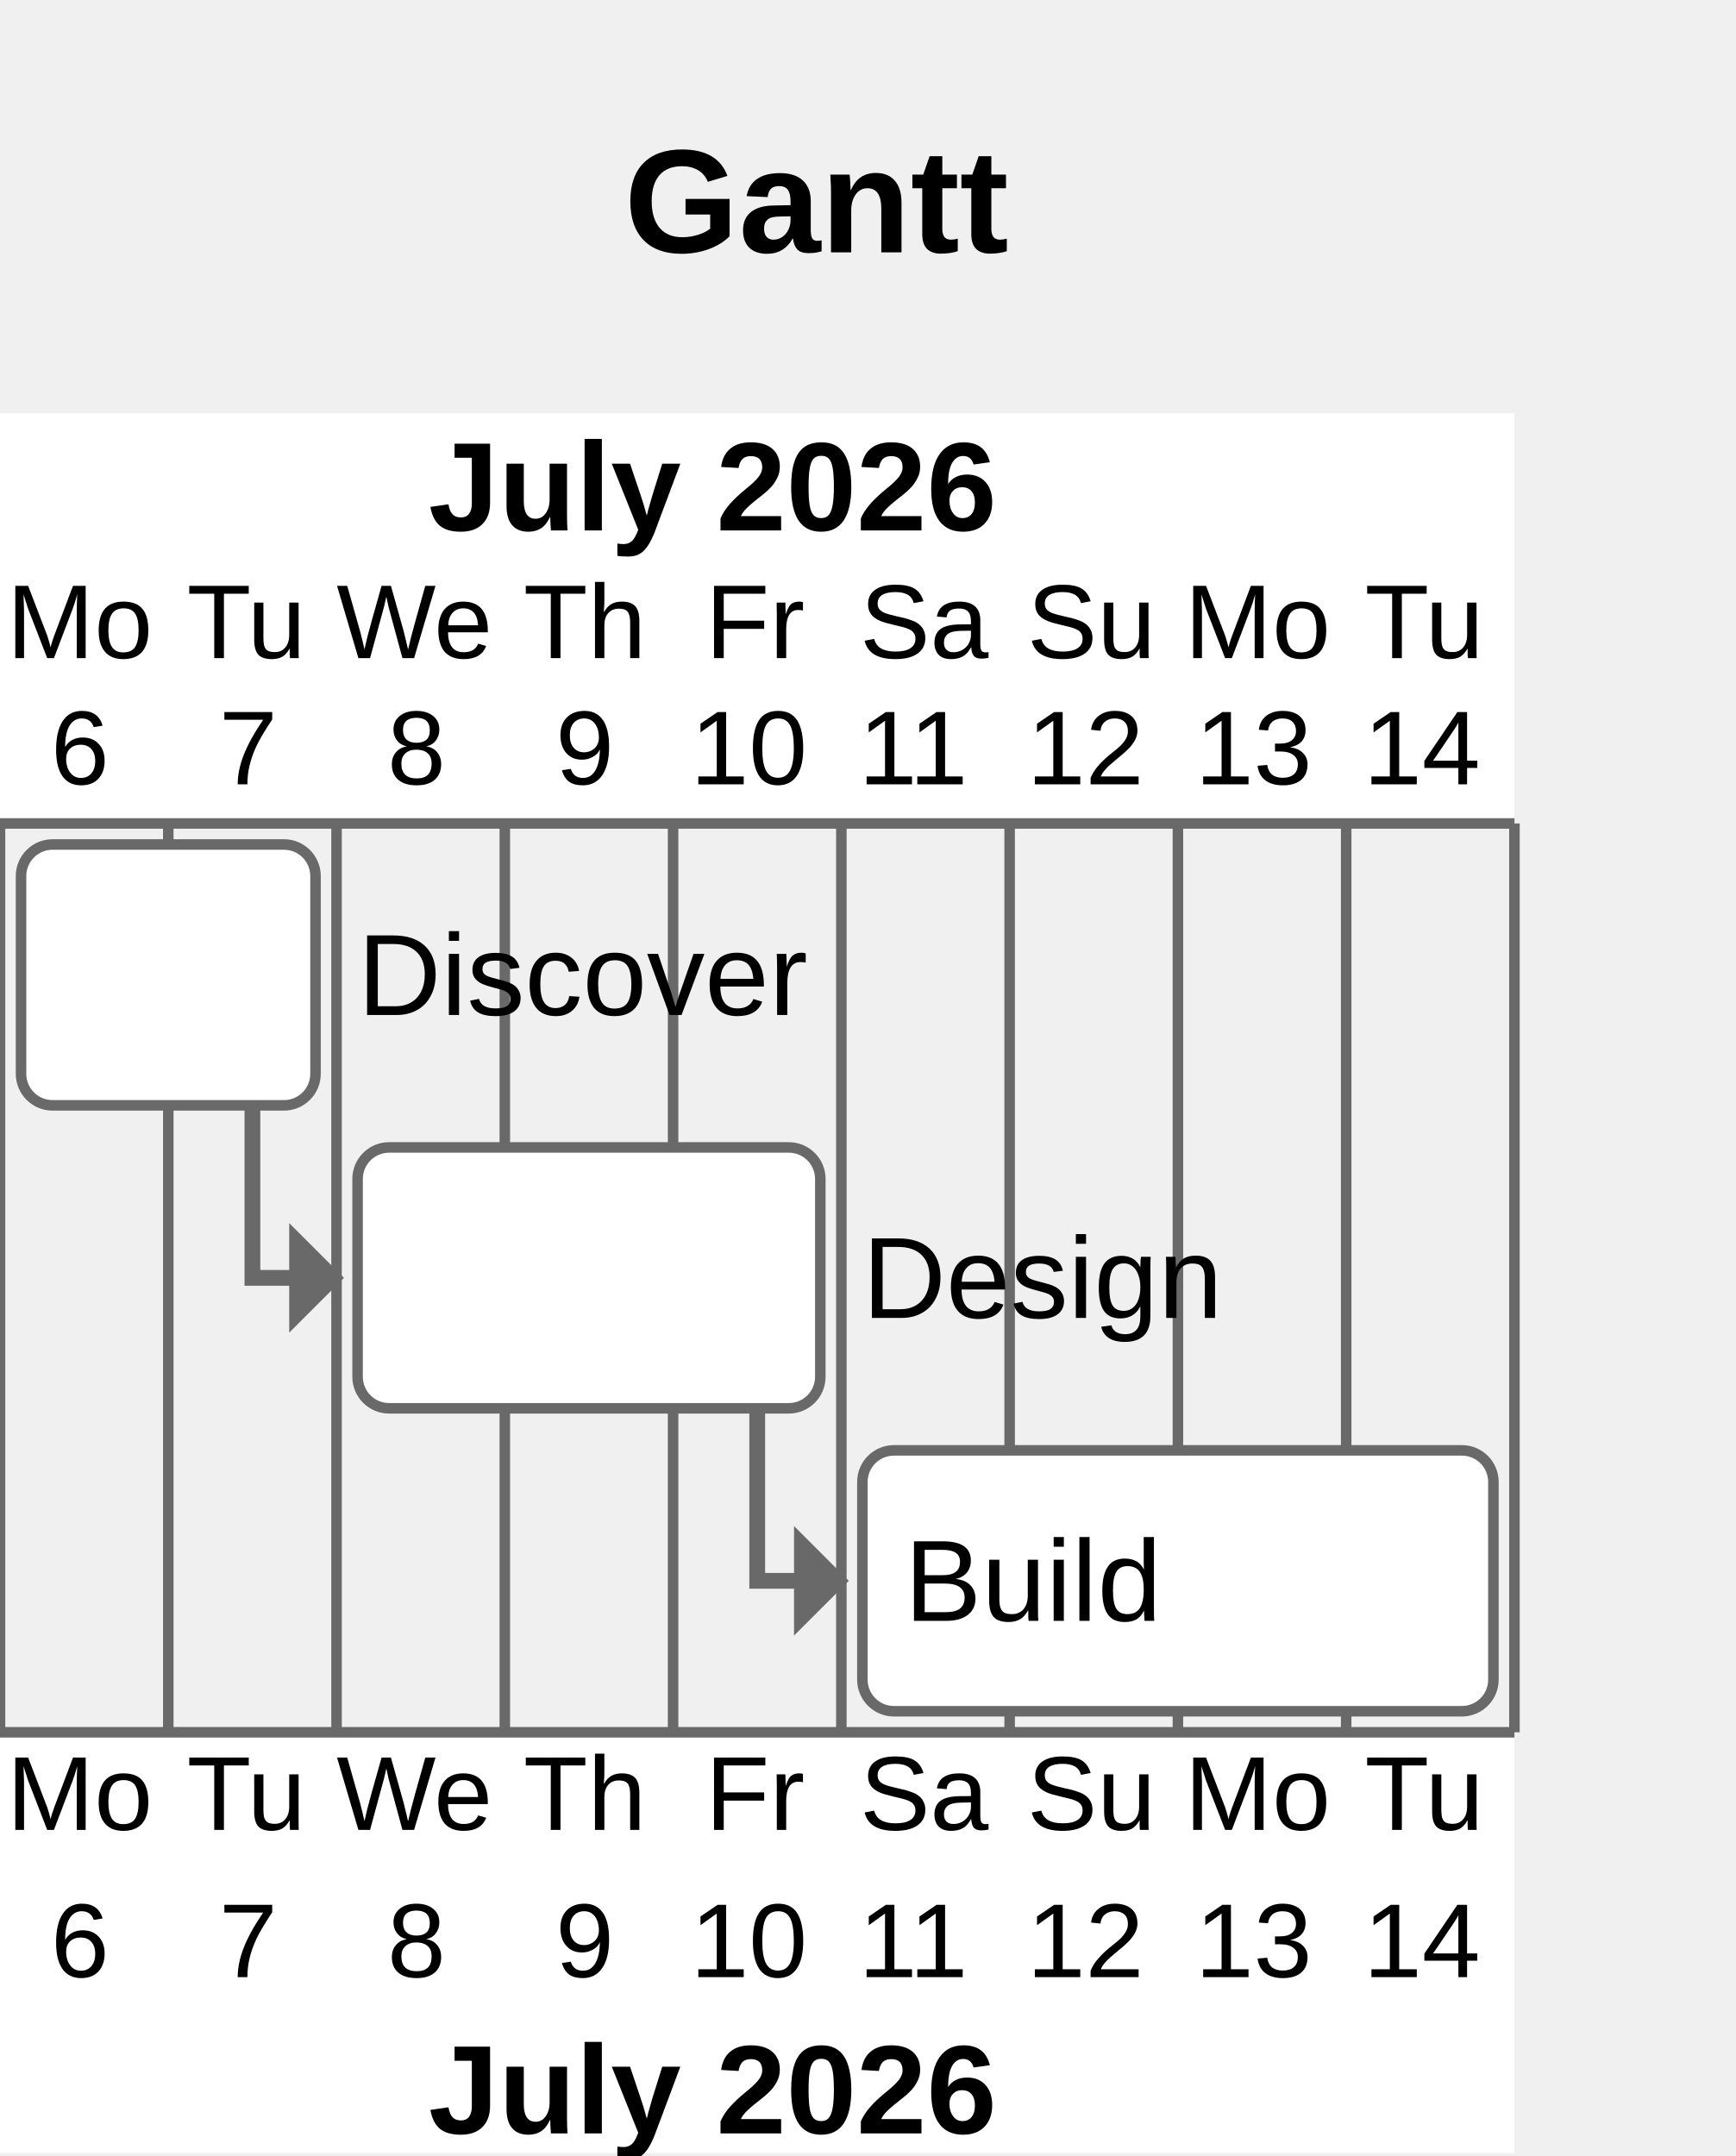
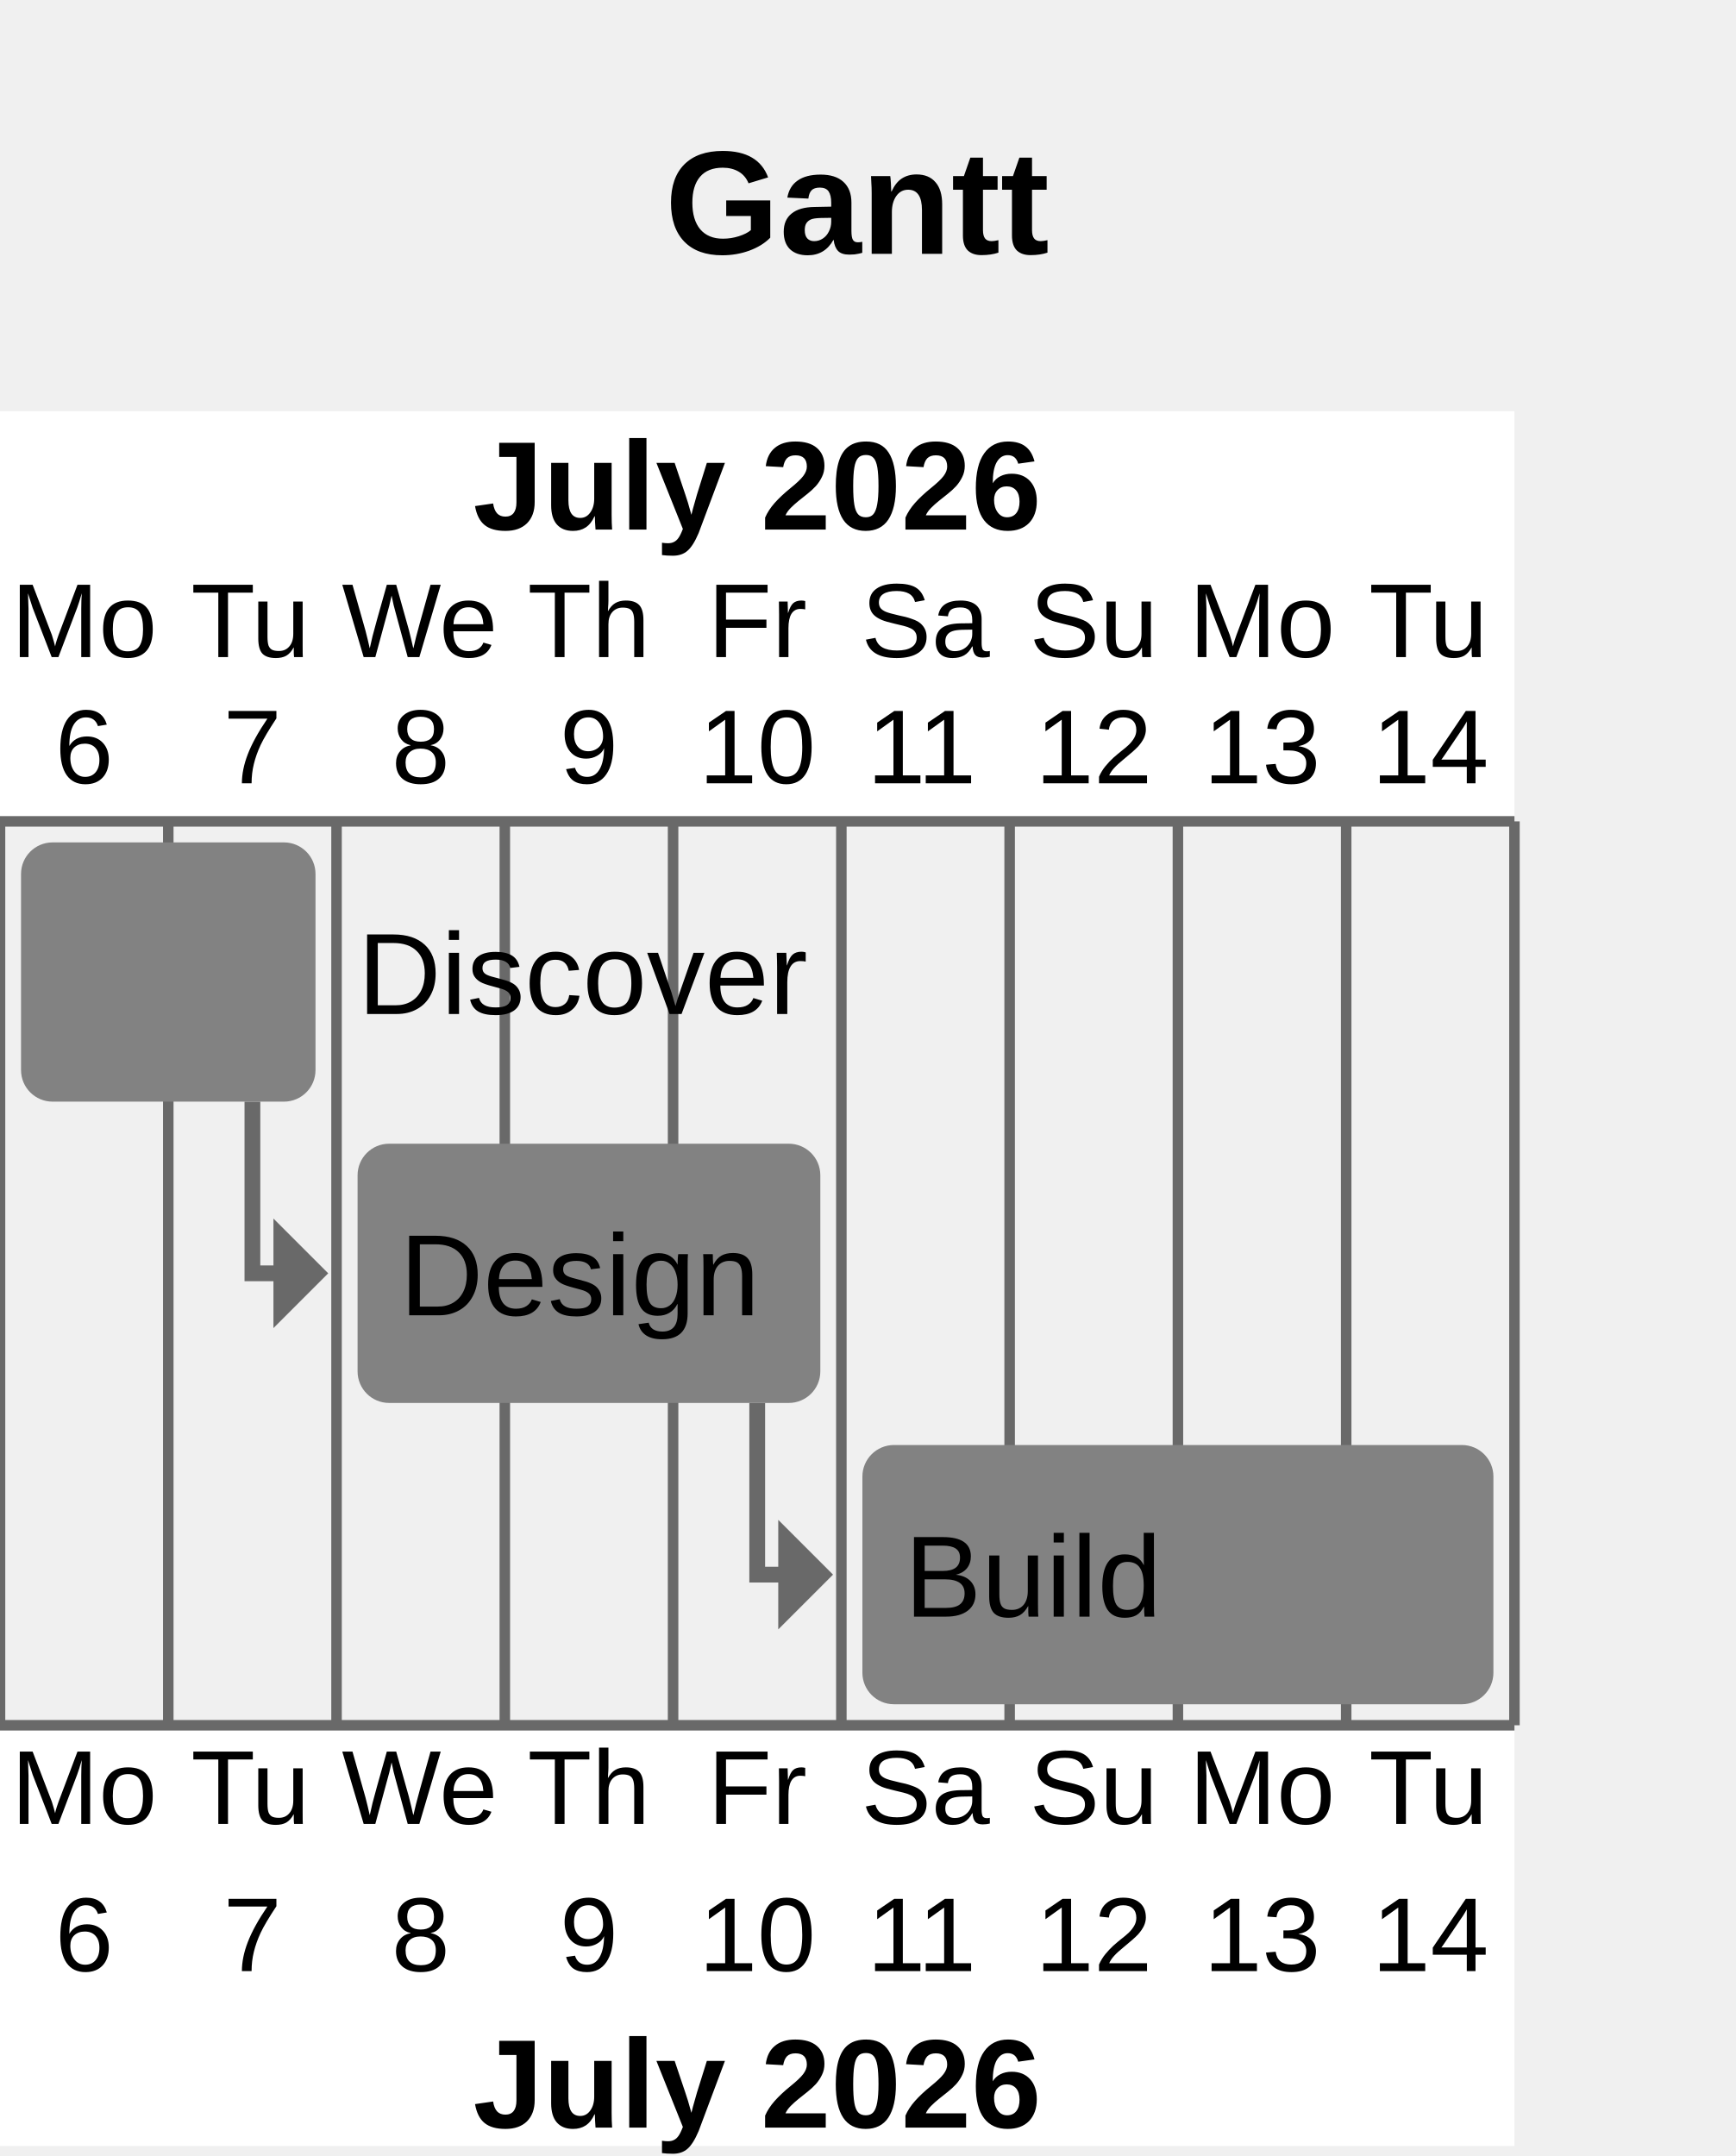
- <svg xmlns="http://www.w3.org/2000/svg" contentStyleType="text/css" data-diagram-type="GANTT" height="205px" preserveAspectRatio="none" style="width:165px;height:205px;background:#FFFFFF;" version="1.1" viewBox="0 0 165 205" width="165px" zoomAndPan="magnify" data-colorset="colorset1">
+ <svg xmlns="http://www.w3.org/2000/svg" contentStyleType="text/css" data-diagram-type="GANTT" height="205px" preserveAspectRatio="none" style="width:165px;height:205px;background:#FFFFFF;" version="1.1" viewBox="0 0 165 205" width="165px" zoomAndPan="magnify" data-native-style="scoped-solid-v2" data-source-style="bundled" data-arrow-contrast="native-resting-3to1" data-colorset="colorset1">
  <defs />
  <g>
-     <g class="title" data-source-line="200">
-       <text fill="#000000" font-family="Arial" font-size="14" font-weight="700" lengthAdjust="spacing" textLength="44.29" x="59.355" y="23.995">Gantt</text>
+     <g class="title" data-source-line="565">
+       <text fill="#000000" font-family="Arial" font-size="14" font-weight="700" lengthAdjust="spacing" textLength="36.552" x="63.224" y="24.132" data-style-role="contrast-label">Gantt</text>
    </g>
-     <rect fill="#FFFFFF" height="39" style="stroke:none;stroke-width:1;" width="144" x="0" y="39.297" />
-     <rect fill="#FFFFFF" height="40" style="stroke:none;stroke-width:1;" width="144" x="0" y="164.711" />
-     <text fill="#000000" font-family="Arial" font-size="12" font-weight="700" lengthAdjust="spacing" textLength="62.52" x="40.74" y="50.435">July 2026</text>
-     <text fill="#000000" font-family="Arial" font-size="10" lengthAdjust="spacing" textLength="14.746" x="0.627" y="62.579">Mo</text>
-     <text fill="#000000" font-family="Arial" font-size="10" lengthAdjust="spacing" textLength="12.446" x="17.777" y="62.579">Tu</text>
-     <text fill="#000000" font-family="Arial" font-size="10" lengthAdjust="spacing" textLength="16.04" x="32" y="62.579">We</text>
-     <text fill="#000000" font-family="Arial" font-size="10" lengthAdjust="spacing" textLength="12.446" x="49.777" y="62.579">Th</text>
-     <text fill="#000000" font-family="Arial" font-size="10" lengthAdjust="spacing" textLength="9.863" x="67.068" y="62.579">Fr</text>
-     <text fill="#000000" font-family="Arial" font-size="10" lengthAdjust="spacing" textLength="12.476" x="81.762" y="62.579">Sa</text>
-     <text fill="#000000" font-family="Arial" font-size="10" lengthAdjust="spacing" textLength="12.685" x="97.657" y="62.579">Su</text>
-     <text fill="#000000" font-family="Arial" font-size="10" lengthAdjust="spacing" textLength="14.746" x="112.627" y="62.579">Mo</text>
-     <text fill="#000000" font-family="Arial" font-size="10" lengthAdjust="spacing" textLength="12.446" x="129.777" y="62.579">Tu</text>
-     <text fill="#000000" font-family="Arial" font-size="10" lengthAdjust="spacing" textLength="6.362" x="4.819" y="74.579">6</text>
-     <text fill="#000000" font-family="Arial" font-size="10" lengthAdjust="spacing" textLength="6.362" x="20.819" y="74.579">7</text>
-     <text fill="#000000" font-family="Arial" font-size="10" lengthAdjust="spacing" textLength="6.362" x="36.819" y="74.579">8</text>
-     <text fill="#000000" font-family="Arial" font-size="10" lengthAdjust="spacing" textLength="6.362" x="52.819" y="74.579">9</text>
-     <text fill="#000000" font-family="Arial" font-size="10" lengthAdjust="spacing" textLength="12.725" x="65.638" y="74.579">10</text>
-     <text fill="#000000" font-family="Arial" font-size="10" lengthAdjust="spacing" textLength="12.725" x="81.638" y="74.579">11</text>
-     <text fill="#000000" font-family="Arial" font-size="10" lengthAdjust="spacing" textLength="12.725" x="97.638" y="74.579">12</text>
-     <text fill="#000000" font-family="Arial" font-size="10" lengthAdjust="spacing" textLength="12.725" x="113.638" y="74.579">13</text>
-     <text fill="#000000" font-family="Arial" font-size="10" lengthAdjust="spacing" textLength="12.725" x="129.638" y="74.579">14</text>
-     <line style="stroke:#696969;stroke-width:1;" x1="0" x2="0" y1="78.297" y2="164.711" />
-     <line style="stroke:#696969;stroke-width:1;" x1="16" x2="16" y1="78.297" y2="164.711" />
-     <line style="stroke:#696969;stroke-width:1;" x1="32" x2="32" y1="78.297" y2="164.711" />
-     <line style="stroke:#696969;stroke-width:1;" x1="48" x2="48" y1="78.297" y2="164.711" />
-     <line style="stroke:#696969;stroke-width:1;" x1="64" x2="64" y1="78.297" y2="164.711" />
-     <line style="stroke:#696969;stroke-width:1;" x1="80" x2="80" y1="78.297" y2="164.711" />
-     <line style="stroke:#696969;stroke-width:1;" x1="96" x2="96" y1="78.297" y2="164.711" />
-     <line style="stroke:#696969;stroke-width:1;" x1="112" x2="112" y1="78.297" y2="164.711" />
-     <line style="stroke:#696969;stroke-width:1;" x1="128" x2="128" y1="78.297" y2="164.711" />
-     <line style="stroke:#696969;stroke-width:1;" x1="144" x2="144" y1="78.297" y2="164.711" />
-     <line style="stroke:#696969;stroke-width:1;" x1="0" x2="144" y1="78.297" y2="78.297" />
-     <line style="stroke:#696969;stroke-width:1;" x1="0" x2="144" y1="164.711" y2="164.711" />
-     <path d="M24,105.102 L24,121.504 L29,121.504" fill="none" style="stroke:#696969;stroke-width:1.5;" />
-     <polygon fill="#696969" points="28,117.504,32,121.504,28,125.504,28,117.504" style="stroke:#696969;stroke-width:1;stroke-linejoin:miter;stroke-miterlimit:10;" />
-     <path d="M72,133.906 L72,150.309 L77,150.309" fill="none" style="stroke:#696969;stroke-width:1.5;" />
-     <polygon fill="#696969" points="76,146.309,80,150.309,76,154.309,76,146.309" style="stroke:#696969;stroke-width:1;stroke-linejoin:miter;stroke-miterlimit:10;" />
-     <rect fill="#FFFFFF" height="24.805" rx="3" ry="3" style="stroke:#696969;stroke-width:1;" width="28" x="2" y="80.297" />
-     <rect fill="#FFFFFF" height="24.805" rx="3" ry="3" style="stroke:#696969;stroke-width:1;" width="44" x="34" y="109.102" />
-     <rect fill="#FFFFFF" height="24.805" rx="3" ry="3" style="stroke:#696969;stroke-width:1;" width="60" x="82" y="137.906" />
-     <text fill="#000000" font-family="Arial" font-size="11" lengthAdjust="spacing" textLength="47.835" x="34" y="96.507">Discover</text>
-     <text fill="#000000" font-family="Arial" font-size="11" lengthAdjust="spacing" textLength="37.979" x="82" y="125.312">Design</text>
-     <text fill="#000000" font-family="Arial" font-size="11" lengthAdjust="spacing" textLength="27.613" x="86" y="154.117">Build</text>
-     <text fill="#000000" font-family="Arial" font-size="10" lengthAdjust="spacing" textLength="14.746" x="0.627" y="173.993">Mo</text>
-     <text fill="#000000" font-family="Arial" font-size="10" lengthAdjust="spacing" textLength="12.446" x="17.777" y="173.993">Tu</text>
-     <text fill="#000000" font-family="Arial" font-size="10" lengthAdjust="spacing" textLength="16.04" x="32" y="173.993">We</text>
-     <text fill="#000000" font-family="Arial" font-size="10" lengthAdjust="spacing" textLength="12.446" x="49.777" y="173.993">Th</text>
-     <text fill="#000000" font-family="Arial" font-size="10" lengthAdjust="spacing" textLength="9.863" x="67.068" y="173.993">Fr</text>
-     <text fill="#000000" font-family="Arial" font-size="10" lengthAdjust="spacing" textLength="12.476" x="81.762" y="173.993">Sa</text>
-     <text fill="#000000" font-family="Arial" font-size="10" lengthAdjust="spacing" textLength="12.685" x="97.657" y="173.993">Su</text>
-     <text fill="#000000" font-family="Arial" font-size="10" lengthAdjust="spacing" textLength="14.746" x="112.627" y="173.993">Mo</text>
-     <text fill="#000000" font-family="Arial" font-size="10" lengthAdjust="spacing" textLength="12.446" x="129.777" y="173.993">Tu</text>
-     <text fill="#000000" font-family="Arial" font-size="10" lengthAdjust="spacing" textLength="6.362" x="4.819" y="187.993">6</text>
-     <text fill="#000000" font-family="Arial" font-size="10" lengthAdjust="spacing" textLength="6.362" x="20.819" y="187.993">7</text>
-     <text fill="#000000" font-family="Arial" font-size="10" lengthAdjust="spacing" textLength="6.362" x="36.819" y="187.993">8</text>
-     <text fill="#000000" font-family="Arial" font-size="10" lengthAdjust="spacing" textLength="6.362" x="52.819" y="187.993">9</text>
-     <text fill="#000000" font-family="Arial" font-size="10" lengthAdjust="spacing" textLength="12.725" x="65.638" y="187.993">10</text>
-     <text fill="#000000" font-family="Arial" font-size="10" lengthAdjust="spacing" textLength="12.725" x="81.638" y="187.993">11</text>
-     <text fill="#000000" font-family="Arial" font-size="10" lengthAdjust="spacing" textLength="12.725" x="97.638" y="187.993">12</text>
-     <text fill="#000000" font-family="Arial" font-size="10" lengthAdjust="spacing" textLength="12.725" x="113.638" y="187.993">13</text>
-     <text fill="#000000" font-family="Arial" font-size="10" lengthAdjust="spacing" textLength="12.725" x="129.638" y="187.993">14</text>
-     <text fill="#000000" font-family="Arial" font-size="12" font-weight="700" lengthAdjust="spacing" textLength="62.52" x="40.74" y="202.85">July 2026</text>
+     <rect fill="#FFFFFF" height="39" style="stroke:none;stroke-width:1;" width="144" x="0" y="39.099" />
+     <rect fill="#FFFFFF" height="40" style="stroke:none;stroke-width:1;" width="144" x="0" y="164.045" />
+     <text fill="#000000" font-family="Arial" font-size="12" font-weight="700" lengthAdjust="spacing" textLength="54.041" x="44.98" y="50.355" data-style-role="contrast-label">July 2026</text>
+     <text fill="#000000" font-family="Arial" font-size="10" lengthAdjust="spacing" textLength="13.892" x="1.054" y="62.478" data-style-role="contrast-label">Mo</text>
+     <text fill="#000000" font-family="Arial" font-size="10" lengthAdjust="spacing" textLength="11.67" x="18.165" y="62.478" data-style-role="contrast-label">Tu</text>
+     <text fill="#000000" font-family="Arial" font-size="10" lengthAdjust="spacing" textLength="15" x="32.5" y="62.478" data-style-role="contrast-label">We</text>
+     <text fill="#000000" font-family="Arial" font-size="10" lengthAdjust="spacing" textLength="11.67" x="50.165" y="62.478" data-style-role="contrast-label">Th</text>
+     <text fill="#000000" font-family="Arial" font-size="10" lengthAdjust="spacing" textLength="9.438" x="67.281" y="62.478" data-style-role="contrast-label">Fr</text>
+     <text fill="#000000" font-family="Arial" font-size="10" lengthAdjust="spacing" textLength="12.231" x="81.884" y="62.478" data-style-role="contrast-label">Sa</text>
+     <text fill="#000000" font-family="Arial" font-size="10" lengthAdjust="spacing" textLength="12.231" x="97.884" y="62.478" data-style-role="contrast-label">Su</text>
+     <text fill="#000000" font-family="Arial" font-size="10" lengthAdjust="spacing" textLength="13.892" x="113.054" y="62.478" data-style-role="contrast-label">Mo</text>
+     <text fill="#000000" font-family="Arial" font-size="10" lengthAdjust="spacing" textLength="11.67" x="130.165" y="62.478" data-style-role="contrast-label">Tu</text>
+     <text fill="#000000" font-family="Arial" font-size="10" lengthAdjust="spacing" textLength="5.561" x="5.219" y="74.478" data-style-role="contrast-label">6</text>
+     <text fill="#000000" font-family="Arial" font-size="10" lengthAdjust="spacing" textLength="5.561" x="21.219" y="74.478" data-style-role="contrast-label">7</text>
+     <text fill="#000000" font-family="Arial" font-size="10" lengthAdjust="spacing" textLength="5.561" x="37.219" y="74.478" data-style-role="contrast-label">8</text>
+     <text fill="#000000" font-family="Arial" font-size="10" lengthAdjust="spacing" textLength="5.561" x="53.219" y="74.478" data-style-role="contrast-label">9</text>
+     <text fill="#000000" font-family="Arial" font-size="10" lengthAdjust="spacing" textLength="11.123" x="66.439" y="74.478" data-style-role="contrast-label">10</text>
+     <text fill="#000000" font-family="Arial" font-size="10" lengthAdjust="spacing" textLength="11.123" x="82.439" y="74.478" data-style-role="contrast-label">11</text>
+     <text fill="#000000" font-family="Arial" font-size="10" lengthAdjust="spacing" textLength="11.123" x="98.439" y="74.478" data-style-role="contrast-label">12</text>
+     <text fill="#000000" font-family="Arial" font-size="10" lengthAdjust="spacing" textLength="11.123" x="114.439" y="74.478" data-style-role="contrast-label">13</text>
+     <text fill="#000000" font-family="Arial" font-size="10" lengthAdjust="spacing" textLength="11.123" x="130.439" y="74.478" data-style-role="contrast-label">14</text>
+     <line style="stroke:#696969;stroke-width:1;" x1="0" x2="0" y1="78.099" y2="164.045" />
+     <line style="stroke:#696969;stroke-width:1;" x1="16" x2="16" y1="78.099" y2="164.045" />
+     <line style="stroke:#696969;stroke-width:1;" x1="32" x2="32" y1="78.099" y2="164.045" />
+     <line style="stroke:#696969;stroke-width:1;" x1="48" x2="48" y1="78.099" y2="164.045" />
+     <line style="stroke:#696969;stroke-width:1;" x1="64" x2="64" y1="78.099" y2="164.045" />
+     <line style="stroke:#696969;stroke-width:1;" x1="80" x2="80" y1="78.099" y2="164.045" />
+     <line style="stroke:#696969;stroke-width:1;" x1="96" x2="96" y1="78.099" y2="164.045" />
+     <line style="stroke:#696969;stroke-width:1;" x1="112" x2="112" y1="78.099" y2="164.045" />
+     <line style="stroke:#696969;stroke-width:1;" x1="128" x2="128" y1="78.099" y2="164.045" />
+     <line style="stroke:#696969;stroke-width:1;" x1="144" x2="144" y1="78.099" y2="164.045" />
+     <line style="stroke:#696969;stroke-width:1;" x1="0" x2="144" y1="78.099" y2="78.099" />
+     <line style="stroke:#696969;stroke-width:1;" x1="0" x2="144" y1="164.045" y2="164.045" />
+     <path d="M24,104.748 L24,121.072 L29,121.072" fill="none" style="stroke-width:1.5;stroke:#696969 !important;stroke-opacity:1 !important;" data-arrow-id="-arrow-0" />
+     <polygon fill="#696969" points="26.5,117.072 30.5,121.072 26.5,125.072 26.5,117.072" style="stroke-width:1;stroke-linejoin:miter;stroke-miterlimit:10;stroke:#696969 !important;stroke-opacity:1 !important;fill:#696969 !important;" data-arrow-clearance="native-tip-gutter-3px" data-arrow-id="-arrow-1" />
+     <path d="M72,133.397 L72,149.721 L77,149.721" fill="none" style="stroke-width:1.5;stroke:#696969 !important;stroke-opacity:1 !important;" data-arrow-id="-arrow-2" />
+     <polygon fill="#696969" points="74.5,145.721 78.5,149.721 74.5,153.721 74.5,145.721" style="stroke-width:1;stroke-linejoin:miter;stroke-miterlimit:10;stroke:#696969 !important;stroke-opacity:1 !important;fill:#696969 !important;" data-arrow-clearance="native-tip-gutter-3px" data-arrow-id="-arrow-3" />
+     <rect fill="#828282" height="24.649" rx="3" ry="3" style="stroke:none !important;stroke-width:0 !important;" width="28" x="2" y="80.099" data-style-role="solid-body" />
+     <rect fill="#828282" height="24.649" rx="3" ry="3" style="stroke:none !important;stroke-width:0 !important;" width="44" x="34" y="108.748" data-style-role="solid-body" />
+     <rect fill="#828282" height="24.649" rx="3" ry="3" style="stroke:none !important;stroke-width:0 !important;" width="60" x="82" y="137.397" data-style-role="solid-body" />
+     <text fill="#000000" font-family="Arial" font-size="11" lengthAdjust="spacing" textLength="42.786" x="34" y="96.416" data-style-role="contrast-label">Discover</text>
+     <text fill="#000000" font-family="Arial" font-size="11" lengthAdjust="spacing" textLength="34.241" x="38" y="125.065" data-style-role="contrast-label">Design</text>
+     <text fill="#000000" font-family="Arial" font-size="11" lengthAdjust="spacing" textLength="24.46" x="86" y="153.714" data-style-role="contrast-label">Build</text>
+     <text fill="#000000" font-family="Arial" font-size="10" lengthAdjust="spacing" textLength="13.892" x="1.054" y="173.425" data-style-role="contrast-label">Mo</text>
+     <text fill="#000000" font-family="Arial" font-size="10" lengthAdjust="spacing" textLength="11.67" x="18.165" y="173.425" data-style-role="contrast-label">Tu</text>
+     <text fill="#000000" font-family="Arial" font-size="10" lengthAdjust="spacing" textLength="15" x="32.5" y="173.425" data-style-role="contrast-label">We</text>
+     <text fill="#000000" font-family="Arial" font-size="10" lengthAdjust="spacing" textLength="11.67" x="50.165" y="173.425" data-style-role="contrast-label">Th</text>
+     <text fill="#000000" font-family="Arial" font-size="10" lengthAdjust="spacing" textLength="9.438" x="67.281" y="173.425" data-style-role="contrast-label">Fr</text>
+     <text fill="#000000" font-family="Arial" font-size="10" lengthAdjust="spacing" textLength="12.231" x="81.884" y="173.425" data-style-role="contrast-label">Sa</text>
+     <text fill="#000000" font-family="Arial" font-size="10" lengthAdjust="spacing" textLength="12.231" x="97.884" y="173.425" data-style-role="contrast-label">Su</text>
+     <text fill="#000000" font-family="Arial" font-size="10" lengthAdjust="spacing" textLength="13.892" x="113.054" y="173.425" data-style-role="contrast-label">Mo</text>
+     <text fill="#000000" font-family="Arial" font-size="10" lengthAdjust="spacing" textLength="11.67" x="130.165" y="173.425" data-style-role="contrast-label">Tu</text>
+     <text fill="#000000" font-family="Arial" font-size="10" lengthAdjust="spacing" textLength="5.561" x="5.219" y="187.425" data-style-role="contrast-label">6</text>
+     <text fill="#000000" font-family="Arial" font-size="10" lengthAdjust="spacing" textLength="5.561" x="21.219" y="187.425" data-style-role="contrast-label">7</text>
+     <text fill="#000000" font-family="Arial" font-size="10" lengthAdjust="spacing" textLength="5.561" x="37.219" y="187.425" data-style-role="contrast-label">8</text>
+     <text fill="#000000" font-family="Arial" font-size="10" lengthAdjust="spacing" textLength="5.561" x="53.219" y="187.425" data-style-role="contrast-label">9</text>
+     <text fill="#000000" font-family="Arial" font-size="10" lengthAdjust="spacing" textLength="11.123" x="66.439" y="187.425" data-style-role="contrast-label">10</text>
+     <text fill="#000000" font-family="Arial" font-size="10" lengthAdjust="spacing" textLength="11.123" x="82.439" y="187.425" data-style-role="contrast-label">11</text>
+     <text fill="#000000" font-family="Arial" font-size="10" lengthAdjust="spacing" textLength="11.123" x="98.439" y="187.425" data-style-role="contrast-label">12</text>
+     <text fill="#000000" font-family="Arial" font-size="10" lengthAdjust="spacing" textLength="11.123" x="114.439" y="187.425" data-style-role="contrast-label">13</text>
+     <text fill="#000000" font-family="Arial" font-size="10" lengthAdjust="spacing" textLength="11.123" x="130.439" y="187.425" data-style-role="contrast-label">14</text>
+     <text fill="#000000" font-family="Arial" font-size="12" font-weight="700" lengthAdjust="spacing" textLength="54.041" x="44.98" y="202.301" data-style-role="contrast-label">July 2026</text>
  </g>
</svg>
